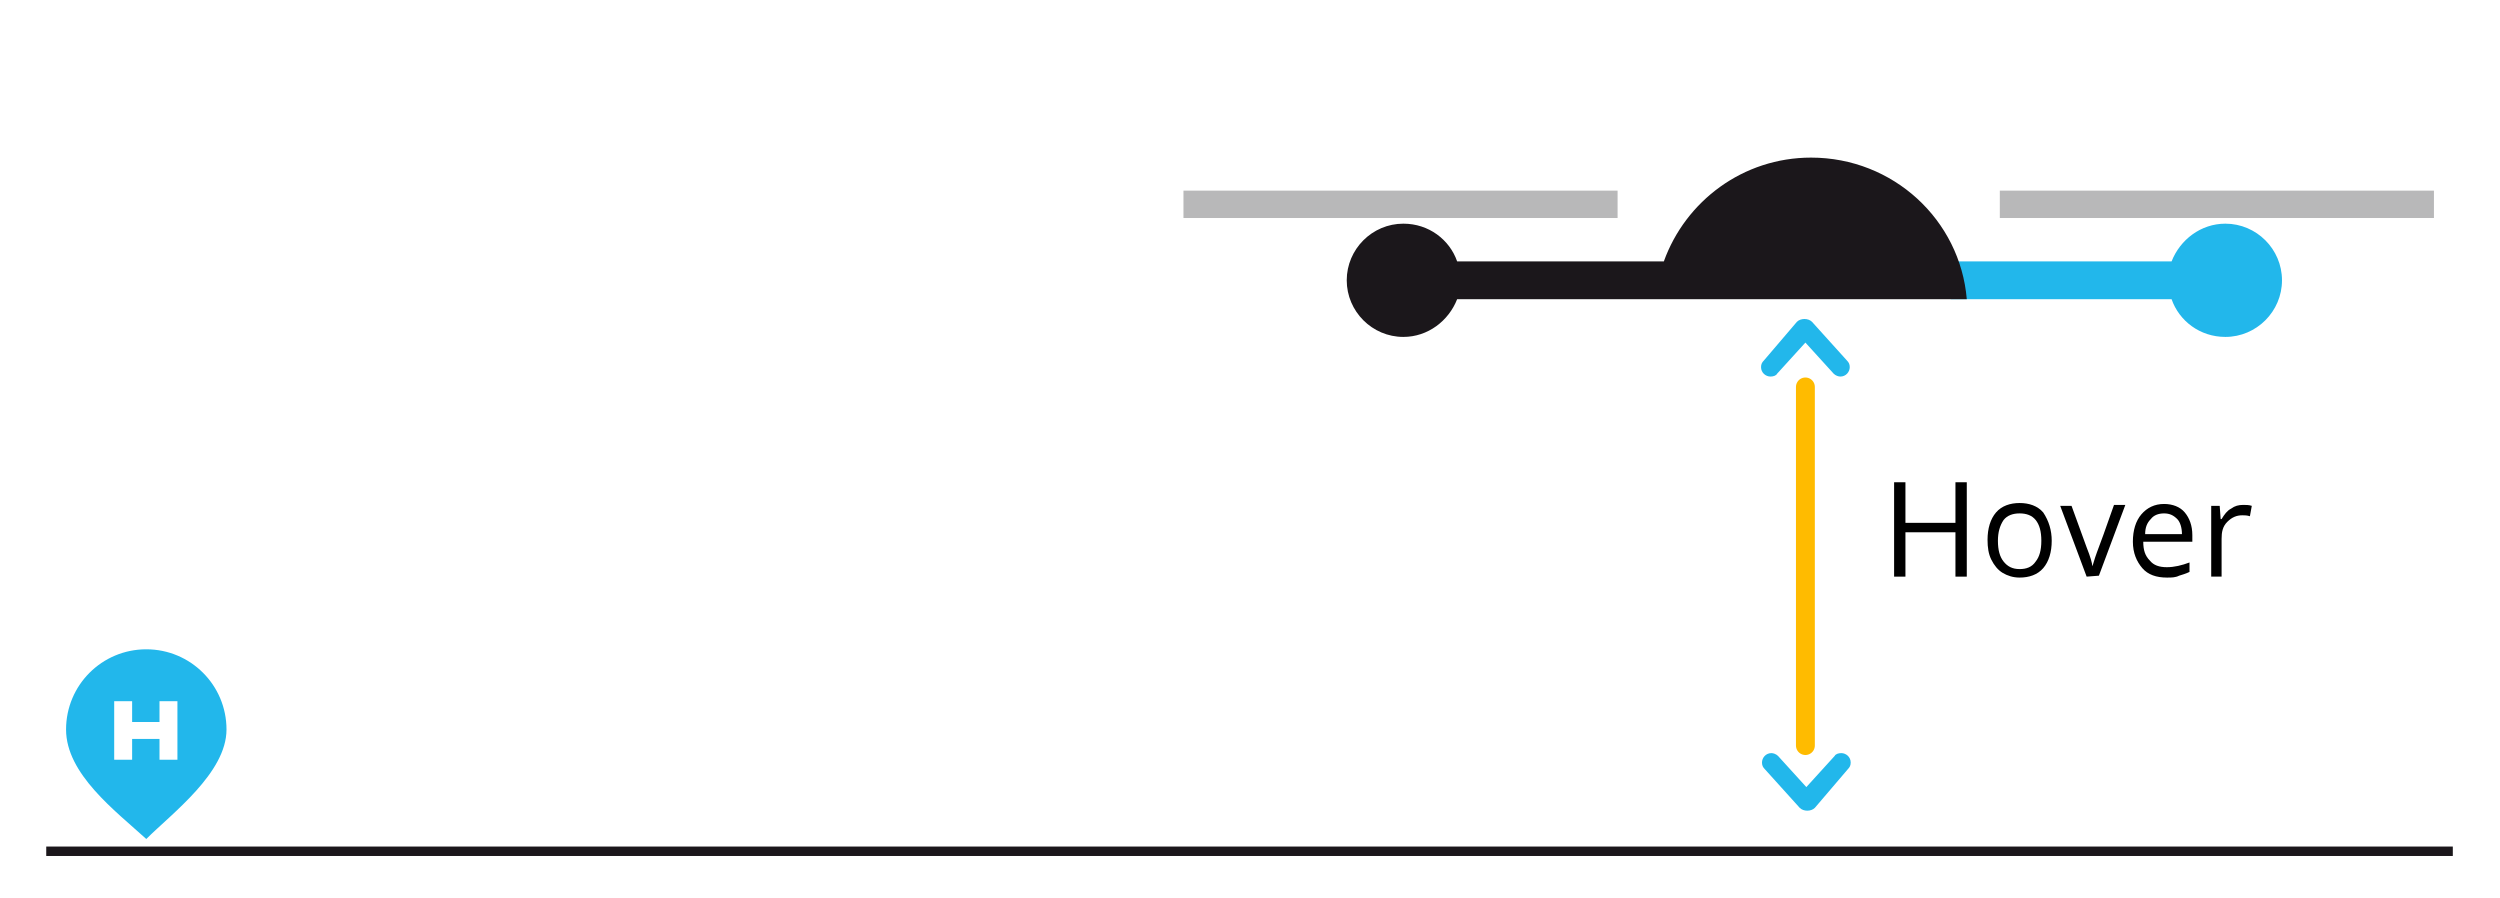
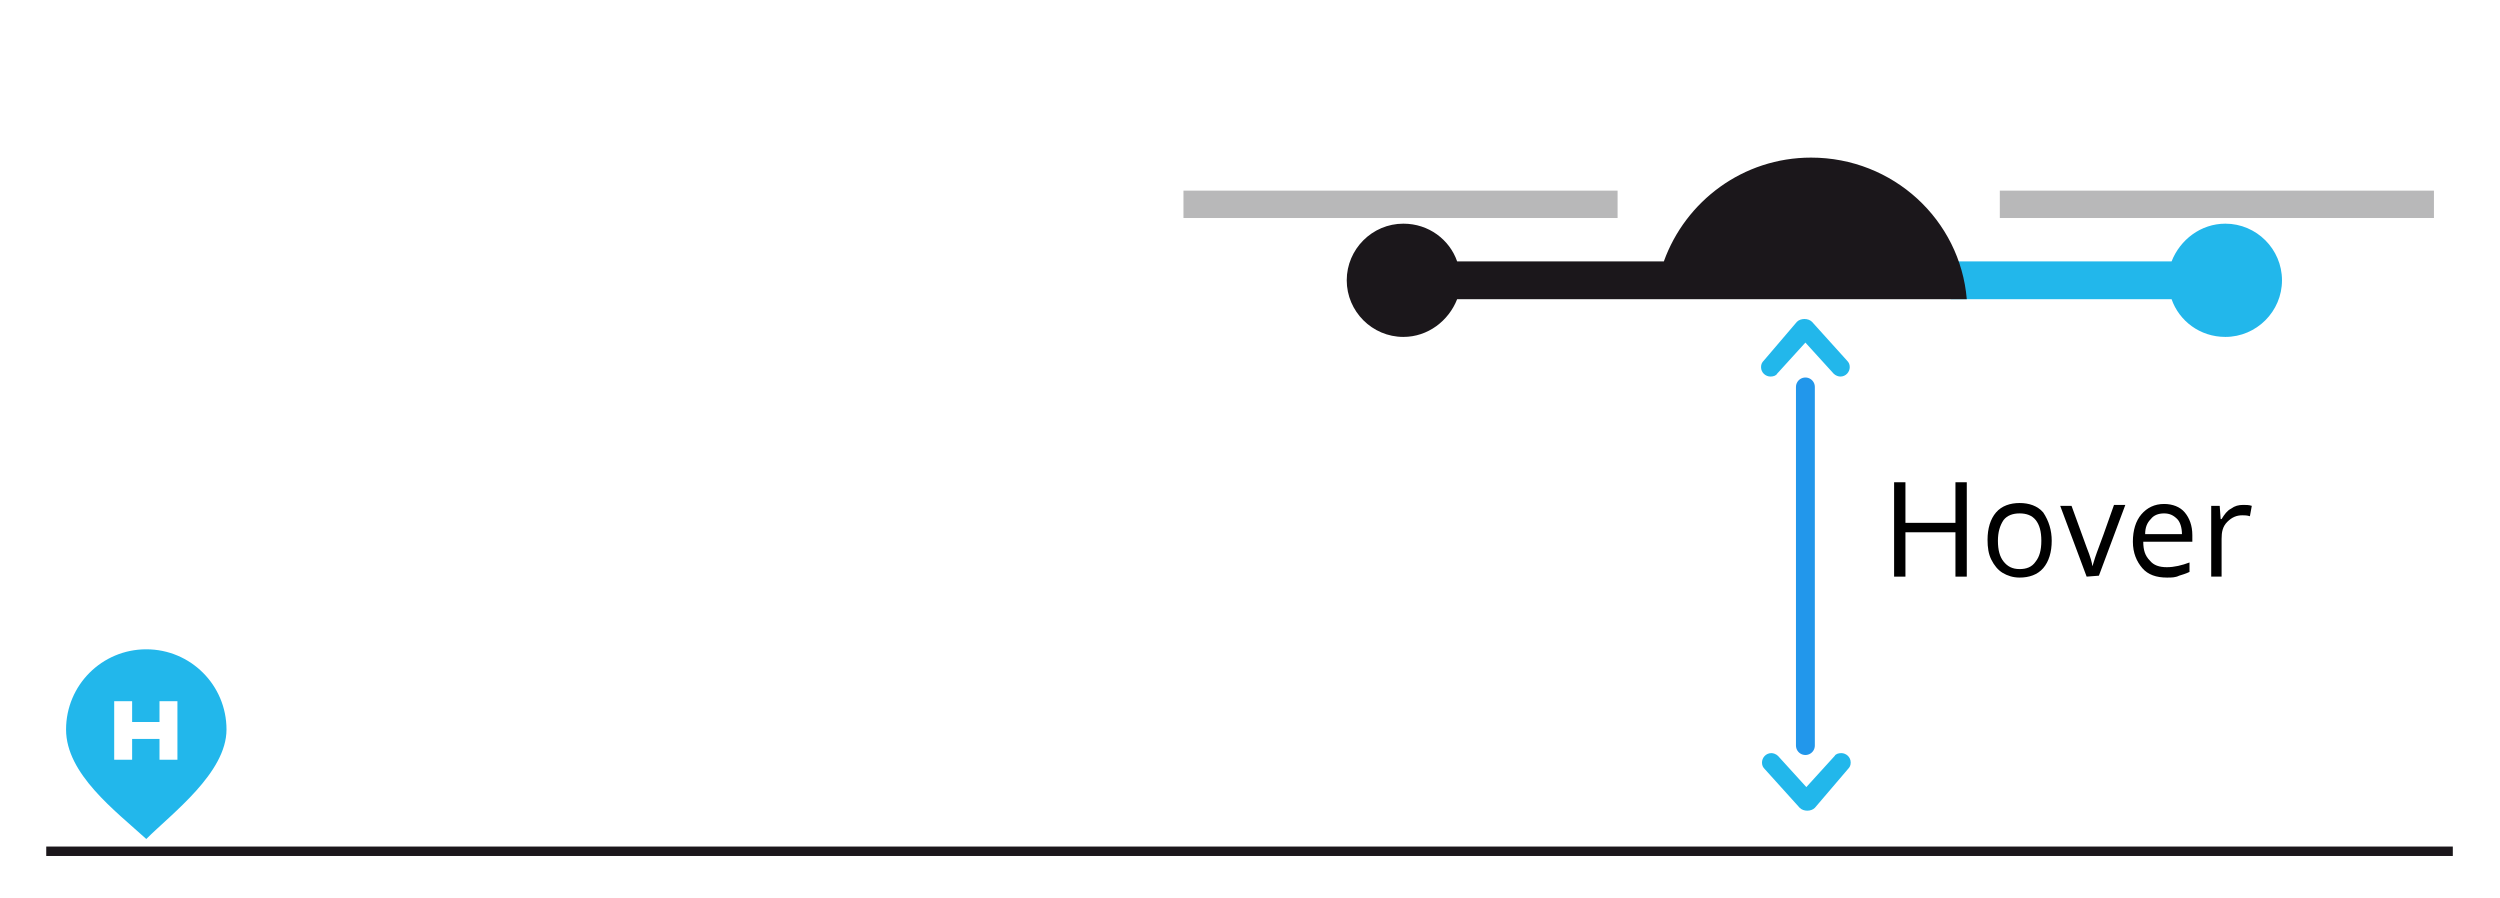
<svg xmlns="http://www.w3.org/2000/svg" version="1.1" id="Ebene_1" x="0px" y="0px" viewBox="0 0 264.9 95.1" style="enable-background:new 0 0 264.9 95.1;" xml:space="preserve">
  <style type="text/css">
	.st0{fill:#22b7eb;}
	.st1{fill:#1B171B;}
	.st2{fill:#B8B8B9;}
	.st3{fill:none;}
	.st4{enable-background:new    ;}
- 	.st5{fill:none;stroke:#FFBB00;stroke-width:2;stroke-linecap:round;stroke-miterlimit:10;}
+ 	.st5{fill:none;stroke:#2297eb;stroke-width:2;stroke-linecap:round;stroke-miterlimit:10;}
	.st6{fill:none;stroke:#1B171B;stroke-miterlimit:10;}
</style>
  <g>
    <g>
      <g>
        <g>
          <path class="st0" d="M235.8,23.7c-2.6,0-4.8,1.7-5.7,4h-23.4v4h23.4c0.8,2.3,3,4,5.7,4c3.3,0,6-2.7,6-6S239.1,23.7,235.8,23.7z" />
          <path class="st1" d="M191.9,16.7c-7.2,0-13.3,4.6-15.6,11h-21.9c-0.8-2.3-3-4-5.7-4c-3.3,0-6,2.7-6,6s2.7,6,6,6      c2.6,0,4.8-1.7,5.7-4h21h31.8h1.2C207.7,23.3,200.6,16.7,191.9,16.7z" />
        </g>
        <rect x="125.4" y="20.2" class="st2" width="46" height="2.9" />
        <rect x="211.9" y="20.2" class="st2" width="46" height="2.9" />
      </g>
      <rect x="199.4" y="50.5" class="st3" width="67.5" height="13.5" />
      <g class="st4">
        <path d="M208.4,61.1h-1.2v-4.7h-5.3v4.7h-1.2v-10h1.2v4.3h5.3v-4.3h1.2V61.1z" />
        <path d="M217.4,57.3c0,1.2-0.3,2.2-0.9,2.9c-0.6,0.7-1.5,1-2.5,1c-0.7,0-1.3-0.2-1.8-0.5s-0.9-0.8-1.2-1.4s-0.4-1.3-0.4-2.1     c0-1.2,0.3-2.2,0.9-2.9c0.6-0.7,1.5-1,2.5-1s1.9,0.3,2.5,1C217.1,55.2,217.4,56.2,217.4,57.3z M211.7,57.3c0,1,0.2,1.7,0.6,2.2     c0.4,0.5,0.9,0.8,1.7,0.8c0.7,0,1.3-0.2,1.7-0.8c0.4-0.5,0.6-1.2,0.6-2.2s-0.2-1.7-0.6-2.2c-0.4-0.5-1-0.7-1.7-0.7     s-1.3,0.2-1.7,0.7C211.9,55.7,211.7,56.4,211.7,57.3z" />
        <path d="M221.1,61.1l-2.8-7.5h1.2l1.6,4.4c0.4,1,0.6,1.7,0.6,2l0,0c0.1-0.2,0.2-0.7,0.5-1.5s0.9-2.4,1.8-5h1.2l-2.8,7.5     L221.1,61.1L221.1,61.1z" />
        <path d="M229.6,61.2c-1.1,0-2-0.3-2.6-1s-1-1.6-1-2.8c0-1.2,0.3-2.2,0.9-2.9c0.6-0.7,1.4-1.1,2.4-1.1c0.9,0,1.7,0.3,2.2,0.9     s0.8,1.4,0.8,2.4v0.7h-5.2c0,0.9,0.2,1.5,0.7,2c0.4,0.5,1,0.7,1.8,0.7s1.6-0.2,2.4-0.5v1c-0.4,0.2-0.8,0.3-1.1,0.4     C230.5,61.2,230.1,61.2,229.6,61.2z M229.3,54.4c-0.6,0-1.1,0.2-1.4,0.6c-0.4,0.4-0.6,0.9-0.6,1.6h3.9c0-0.7-0.2-1.3-0.5-1.6     C230.3,54.6,229.9,54.4,229.3,54.4z" />
        <path d="M237.7,53.5c0.3,0,0.6,0,0.9,0.1l-0.2,1.1c-0.3-0.1-0.6-0.1-0.8-0.1c-0.6,0-1.1,0.2-1.6,0.7s-0.6,1.1-0.6,1.8v4h-1.1     v-7.5h0.9l0.1,1.4h0.1c0.3-0.5,0.6-0.9,1-1.1C236.8,53.6,237.2,53.5,237.7,53.5z" />
      </g>
      <g>
        <path class="st0" d="M195.8,81.5L195.8,81.5c0.2-0.2,0.3-0.4,0.3-0.7c0-0.6-0.5-1-1-1c-0.3,0-0.6,0.1-0.7,0.3l0,0l-3,3.3l-3-3.3     l0,0c-0.2-0.2-0.5-0.3-0.7-0.3c-0.6,0-1,0.5-1,1c0,0.3,0.1,0.5,0.3,0.7l0,0l3.7,4.1c0.2,0.2,0.5,0.3,0.8,0.3s0.6-0.1,0.8-0.3     L195.8,81.5z" />
        <path class="st0" d="M186.9,38.2L186.9,38.2c-0.2,0.2-0.3,0.4-0.3,0.7c0,0.6,0.5,1,1,1c0.3,0,0.6-0.1,0.7-0.3l0,0l3-3.3l3,3.3     l0,0c0.2,0.2,0.5,0.3,0.7,0.3c0.6,0,1-0.5,1-1c0-0.3-0.1-0.5-0.3-0.7l0,0l-3.7-4.1c-0.2-0.2-0.5-0.3-0.8-0.3s-0.6,0.1-0.8,0.3     L186.9,38.2z" />
        <line class="st5" x1="191.3" y1="41" x2="191.3" y2="79" />
      </g>
      <line class="st6" x1="4.9" y1="90.2" x2="259.9" y2="90.2" />
    </g>
    <path class="st0" d="M15.5,68.8c-4.7,0-8.5,3.8-8.5,8.5s5.2,8.6,8.5,11.6c2.7-2.7,8.5-7,8.5-11.6C24,72.6,20.2,68.8,15.5,68.8z    M18.8,80.5h-1.9v-2.2H14v2.2h-1.9v-6.2H14v2.2h2.9v-2.2h1.9V80.5z" />
  </g>
</svg>
